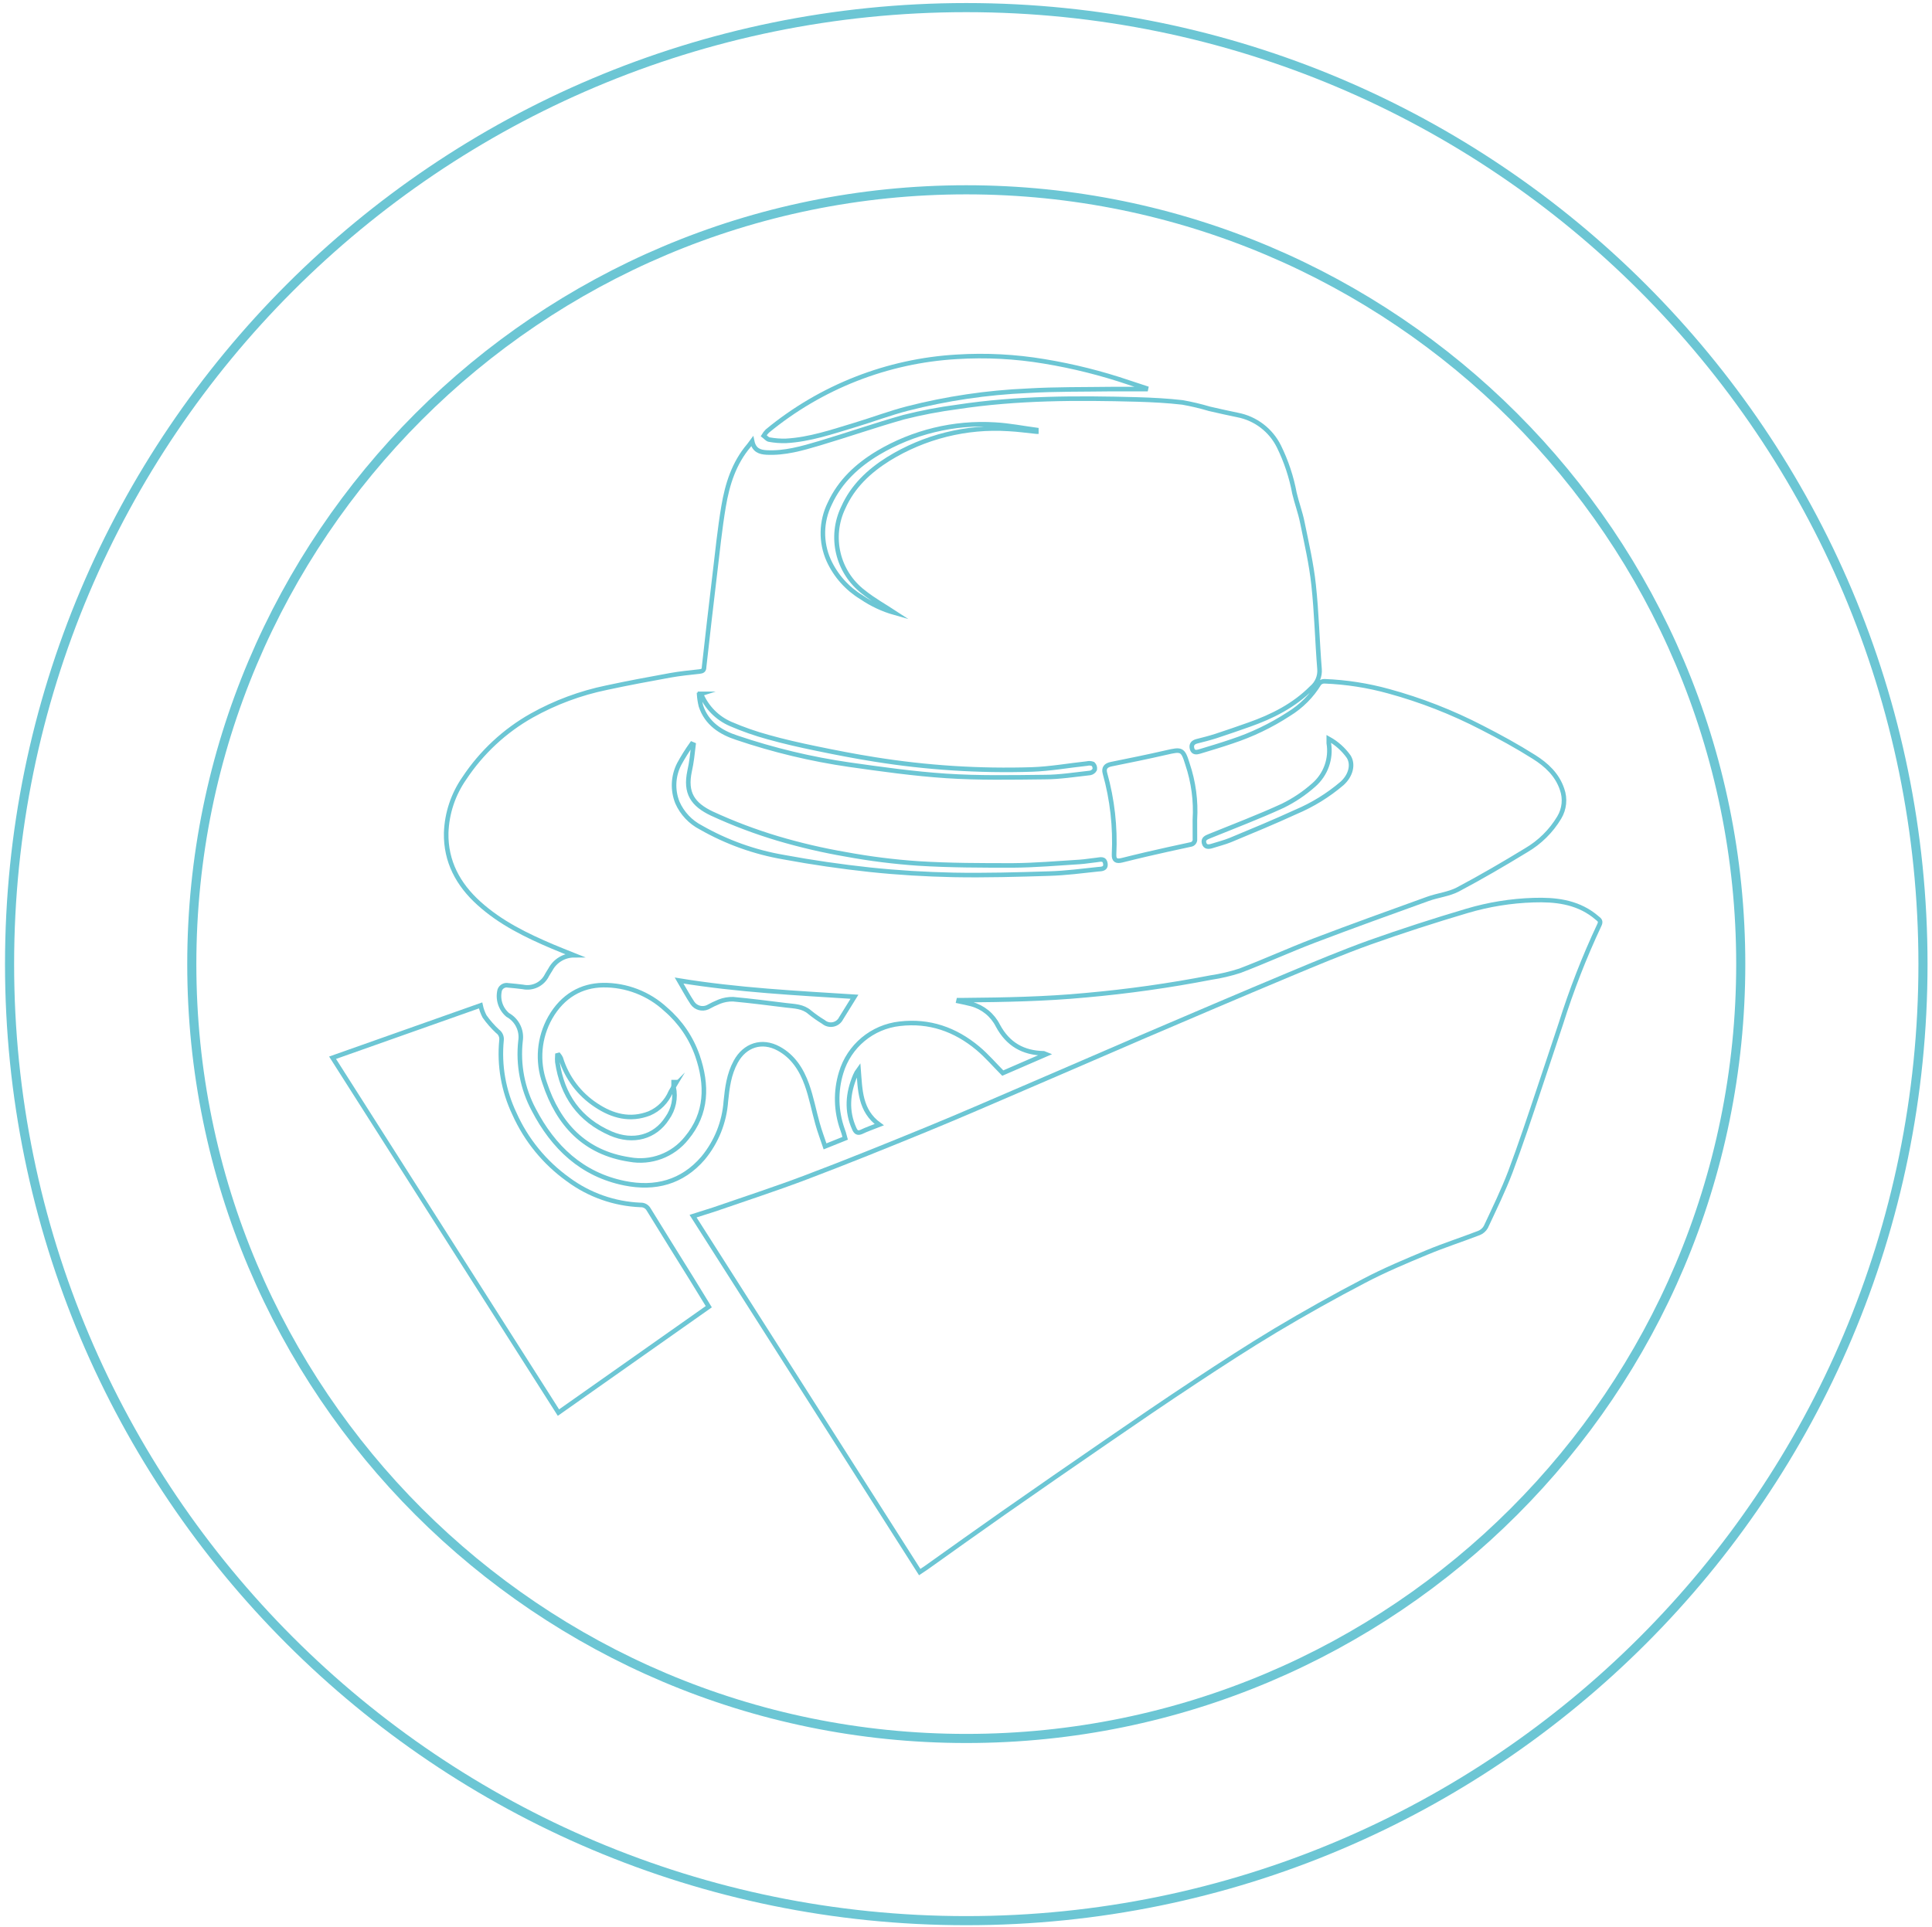
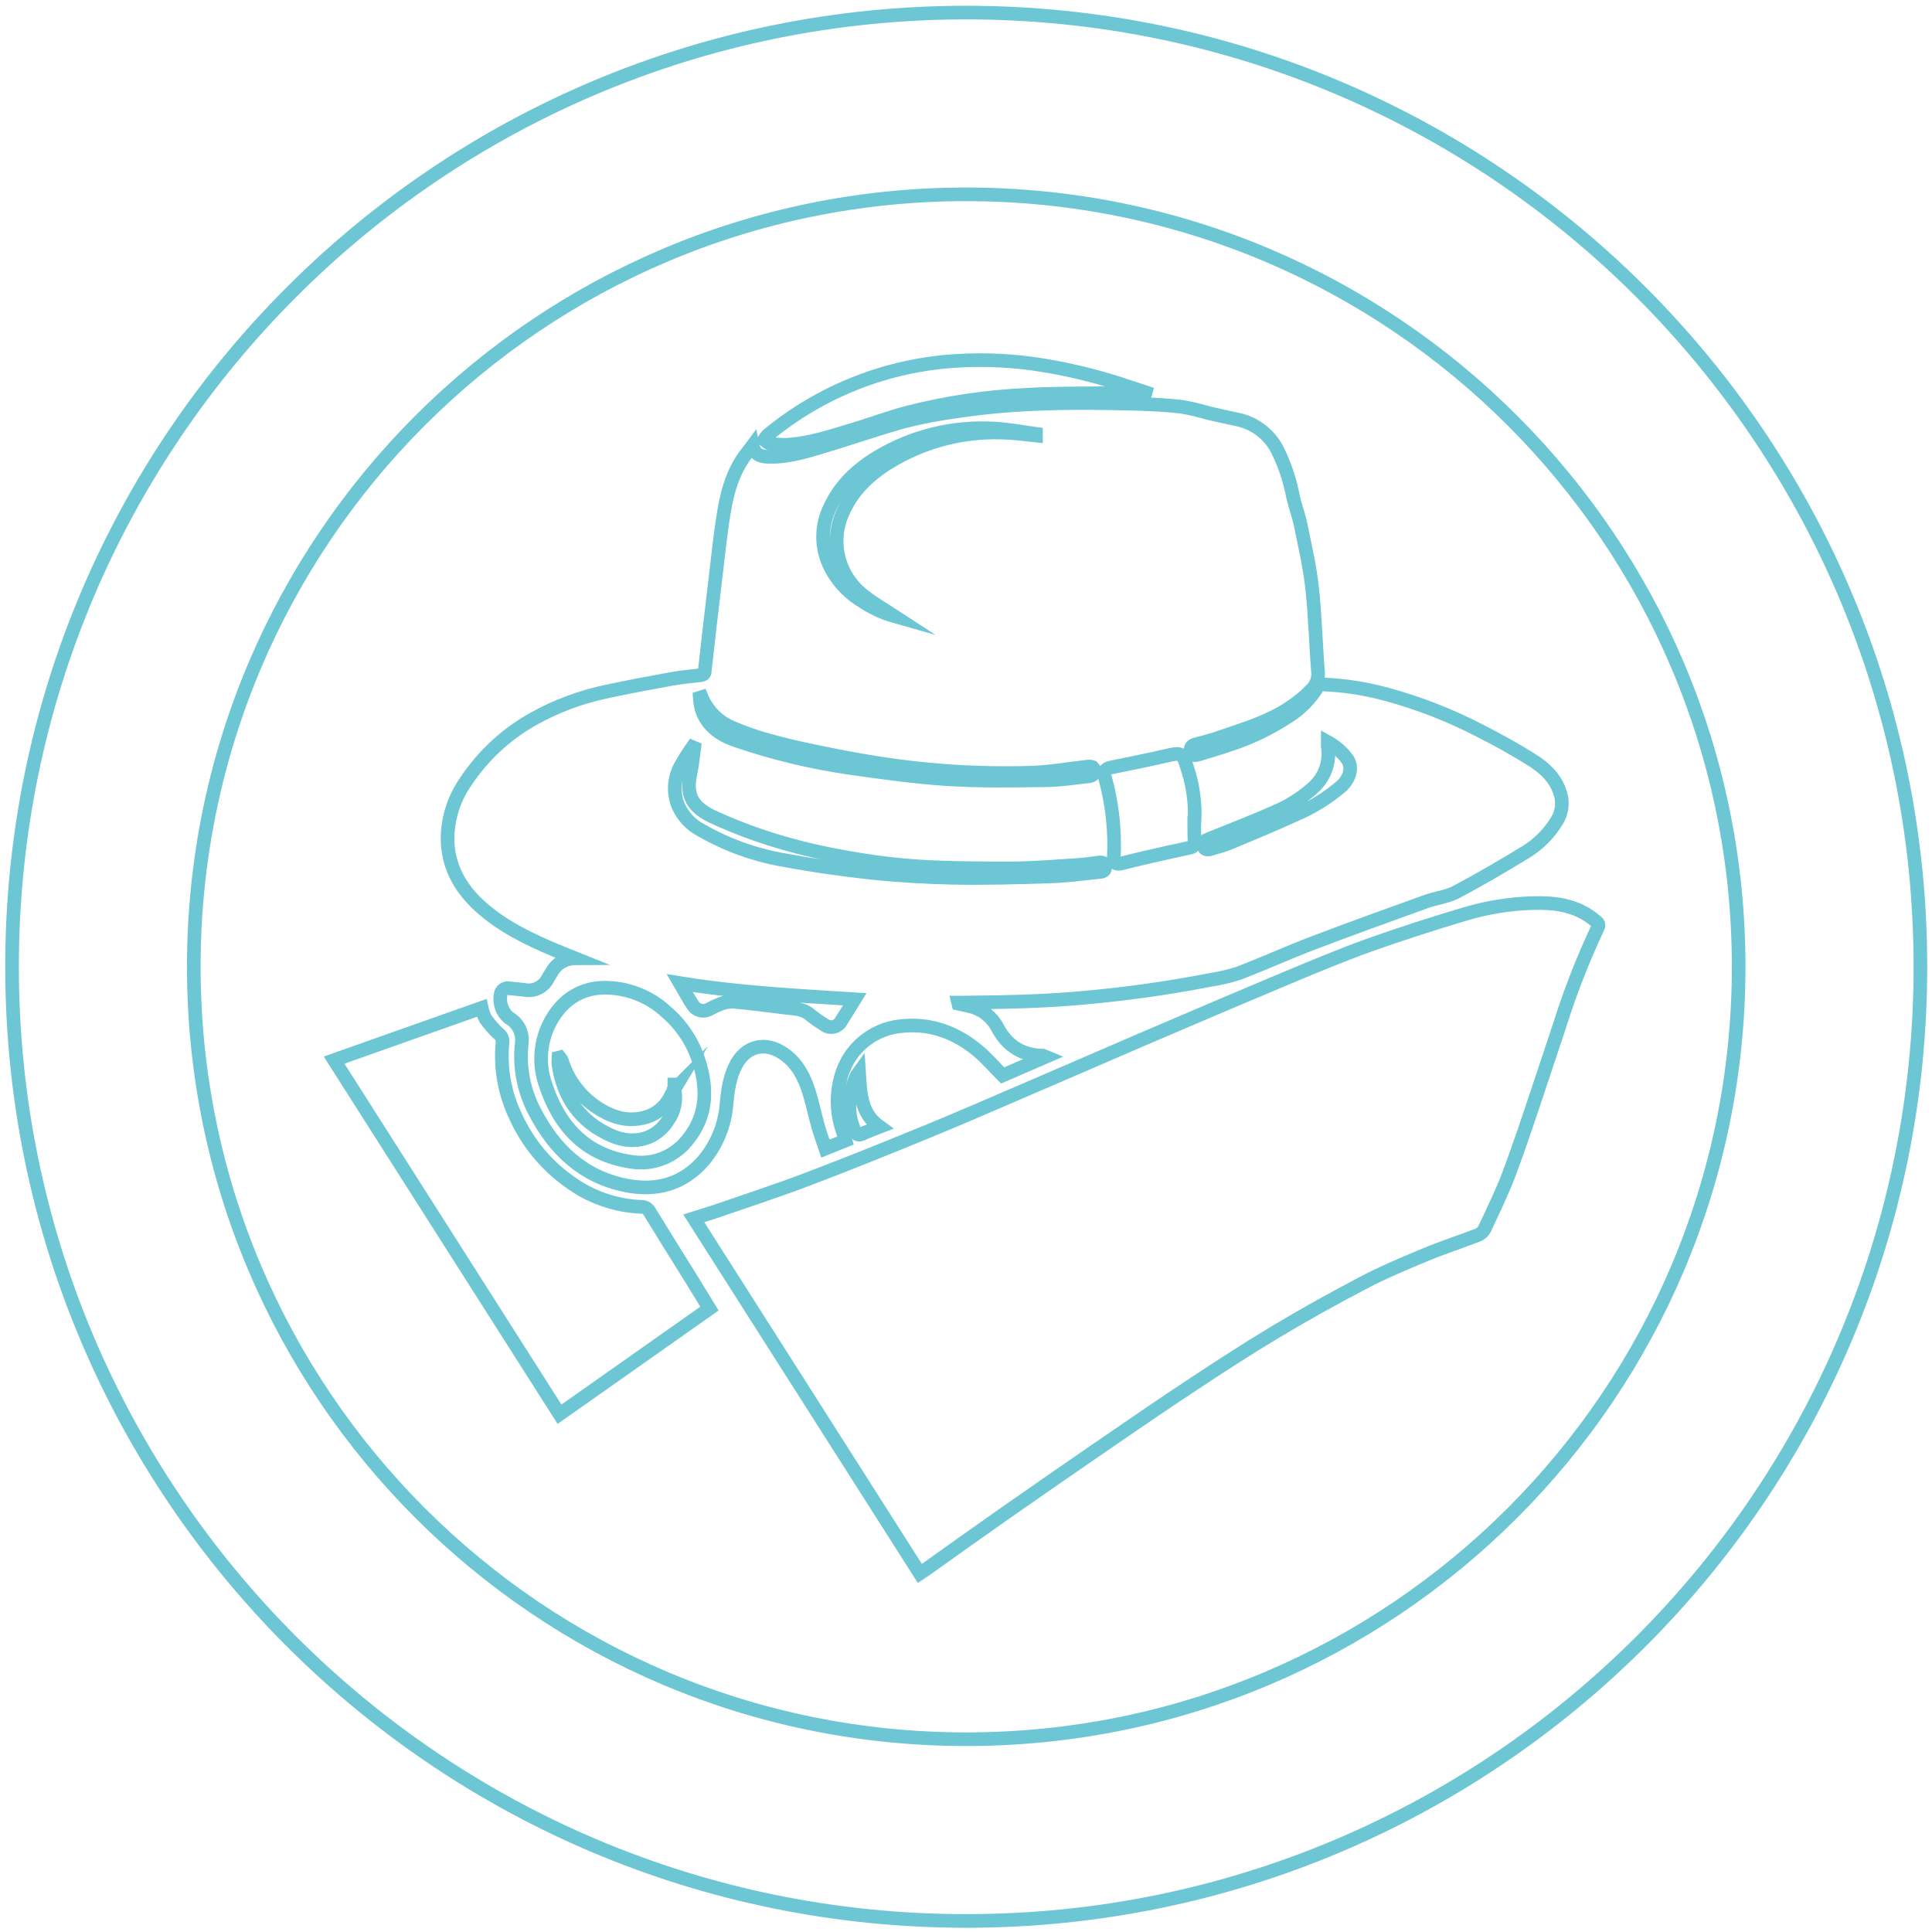
- <svg xmlns="http://www.w3.org/2000/svg" id="圖層_1" data-name="圖層 1" viewBox="0 0 424.08 423">
+ <svg xmlns="http://www.w3.org/2000/svg" id="圖層_1" data-name="圖層 1" viewBox="0 0 425.2 425.2">
  <defs>
-     <style>.cls-1,.cls-2{fill:none;stroke:#6cc6d4;stroke-miterlimit:10;}.cls-2{stroke-width:2px;}</style>
+     <style>.cls-1{fill:none;stroke:#6cc6d4;stroke-miterlimit:10;stroke-width:3px;}</style>
  </defs>
-   <path class="cls-1" d="M210.38,219.8c1,.21,1.92.39,2.86.64a9.18,9.18,0,0,1,5.8,4.73c2.22,4.13,5.58,6,10.09,6.08a3.73,3.73,0,0,1,.55.19l-9.57,4.15c-1.88-1.89-3.54-3.84-5.48-5.46C209.68,226,204,224,197.5,224.76a15.16,15.16,0,0,0-12.87,10.73,19.81,19.81,0,0,0,.3,12.48c.09.27.19.53.27.79s.18.69.31,1.15l-4.41,1.77c-.58-1.74-1.19-3.33-1.65-5-.8-2.84-1.34-5.76-2.33-8.53-1.17-3.27-3-6.2-6.2-7.94-3.68-2-7.43-.78-9.43,2.9-1.48,2.71-1.86,5.66-2.16,8.65a22,22,0,0,1-5,12.49c-4.59,5.34-10.54,6.87-17.23,5.52-9.39-1.9-15.65-7.89-19.94-16.13a26,26,0,0,1-2.91-15.07,5.55,5.55,0,0,0-2.81-5.75,5.44,5.44,0,0,1-1.74-5.49,1.62,1.62,0,0,1,1.85-1q1.61.14,3.22.34a4.78,4.78,0,0,0,5.3-2.6c.22-.42.51-.81.75-1.23a5.91,5.91,0,0,1,5.19-3.12c-1.77-.71-3.22-1.27-4.65-1.88-5.83-2.47-11.5-5.24-16.24-9.53-4.55-4.11-7.31-9.17-7.18-15.47a22.23,22.23,0,0,1,4-12,43.13,43.13,0,0,1,14.77-13.74,57.23,57.23,0,0,1,16.42-6.12c4.64-1,9.31-1.87,14-2.72,2.12-.38,4.27-.59,6.42-.83.65-.07,1-.24,1-1q1.13-10.18,2.35-20.36c.6-5,1.09-9.93,1.92-14.85s2.28-9.55,5.59-13.43c.2-.24.38-.5.69-.92.42,2,1.69,2.39,3.17,2.47,4,.2,7.77-.89,11.51-2,6.23-1.85,12.36-4,18.62-5.76a101.76,101.76,0,0,1,11.75-2.24c13.1-2,26.29-2,39.49-1.64,3.31.1,6.63.27,9.92.65a53.86,53.86,0,0,1,5.91,1.4q3.09.72,6.19,1.36A12.82,12.82,0,0,1,280.72,98a39.68,39.68,0,0,1,3.42,10.3c.5,2.13,1.28,4.19,1.71,6.32.93,4.57,2,9.14,2.49,13.77.67,6.14.8,12.35,1.3,18.51a4.85,4.85,0,0,1-1.7,4.08c-3.89,3.92-8.67,6.32-13.8,8.13-2.41.85-4.82,1.69-7.24,2.48-1.36.44-2.75.79-4.14,1.14-.89.22-1.34.72-1.1,1.64s1,.82,1.65.62c2.36-.72,4.74-1.42,7.07-2.22a53.6,53.6,0,0,0,12.5-6,20.1,20.1,0,0,0,6.7-6.72,1.5,1.5,0,0,1,1.16-.48,61.9,61.9,0,0,1,14.05,2.18,104.12,104.12,0,0,1,20.49,8c3.91,2,7.75,4.1,11.45,6.44,2.7,1.7,5.07,3.87,6.15,7.09a7.29,7.29,0,0,1-.63,6.22,20.56,20.56,0,0,1-7.25,7.17c-4.92,3-9.93,5.93-15,8.61-2,1.05-4.43,1.28-6.6,2.07-8.33,3-16.66,6-24.93,9.15-5.48,2.09-10.82,4.53-16.3,6.62a39.54,39.54,0,0,1-6.39,1.5,270,270,0,0,1-27.5,3.88c-8.85.84-17.72,1-26.59,1.08h-1.26Zm-78-3.52c-4.74.06-8.87,2.35-11.59,7.11a17.27,17.27,0,0,0-1.23,14.37c3,9.06,8.76,15.31,18.61,16.8a13,13,0,0,0,12.53-4.68c4.55-5.46,4.59-11.72,2.39-18.1a23.69,23.69,0,0,0-6.92-10.16A19.9,19.9,0,0,0,132.33,216.28ZM262.28,180a32.07,32.07,0,0,0-1.63-12.27c-1-3.29-1.3-3.29-4.68-2.51-4,.92-8,1.73-12.06,2.55-1.18.24-1.69.85-1.37,2a55.84,55.84,0,0,1,2,17.78c-.06,1.26.45,1.63,1.71,1.32,1.74-.42,3.48-.87,5.23-1.27,3.27-.75,6.53-1.49,9.81-2.18a1.11,1.11,0,0,0,1-1.24C262.28,182.83,262.28,181.44,262.28,180ZM152.23,163.48l-.38-.16a44.65,44.65,0,0,0-2.76,4.41,10.22,10.22,0,0,0-.4,8.46,11.28,11.28,0,0,0,5.16,5.48A55.57,55.57,0,0,0,172,188.18c6.3,1.17,12.67,2.09,19,2.77,6.07.64,12.19,1,18.3,1.13,7,.13,14.06-.07,21.09-.29,3.55-.11,7.08-.57,10.62-.95.71-.07,1.81,0,1.62-1.25s-1.15-.86-1.91-.79c-1.23.12-2.46.35-3.69.43-4.9.3-9.81.74-14.72.77-6.91,0-13.84,0-20.73-.43a140,140,0,0,1-15.9-2,130.55,130.55,0,0,1-15-3.5,109.07,109.07,0,0,1-14.41-5.45c-4.21-2-5.92-4.51-4.9-9.33C151.81,167.37,152,165.41,152.23,163.48Zm1.64-11.15-.41.13a15,15,0,0,0,.39,2.52c1.27,3.87,4.38,5.85,7.94,7a138.92,138.92,0,0,0,24.64,5.9c7.07,1,14.17,2,21.29,2.47s14.38.33,21.58.25c3.34,0,6.68-.55,10-.91a1.43,1.43,0,0,0,1-.75,1.36,1.36,0,0,0-.39-1.22,2.26,2.26,0,0,0-1.36-.08c-4,.43-8,1.15-12,1.29a181.41,181.41,0,0,1-34.52-2.2c-4.37-.69-8.72-1.54-13.06-2.44-3.47-.72-6.94-1.5-10.35-2.46a61.59,61.59,0,0,1-8.22-2.88A12.39,12.39,0,0,1,153.86,152.33Zm73.61-57.57,0-.37c-3-.4-6-1-9.09-1.17a44.89,44.89,0,0,0-25.68,6.22c-4.52,2.72-8.3,6.2-10.56,11.09a14.68,14.68,0,0,0-.24,12.52,18.42,18.42,0,0,0,7.23,8.1,24.87,24.87,0,0,0,7.23,3.38c-2-1.31-4.58-2.75-6.86-4.57a15.12,15.12,0,0,1-4.4-18.54c2.08-4.66,5.65-8,9.87-10.65a44.73,44.73,0,0,1,26.41-6.6C223.44,94.27,225.45,94.56,227.47,94.76ZM187.56,218.83c-12.75-.81-25.57-1.45-38.49-3.56,1.06,1.81,1.92,3.42,2.93,4.94a2.7,2.7,0,0,0,3.32.93,23.73,23.73,0,0,1,2.59-1.24,7.78,7.78,0,0,1,3-.53c3.9.36,7.78.86,11.66,1.34,1.8.22,3.66.2,5.18,1.54a27.41,27.41,0,0,0,3,2.11,2.51,2.51,0,0,0,3.87-.79C185.59,222,186.54,220.48,187.56,218.83Zm104.11-56.62c0,.46,0,.7,0,.94a10,10,0,0,1-3.3,9.19,30.15,30.15,0,0,1-6.81,4.57c-5.28,2.43-10.73,4.49-16.11,6.68-.72.29-1.4.6-1.15,1.51s1,.86,1.76.62c1.33-.43,2.7-.76,4-1.29,4.82-2,9.64-4,14.39-6.18A39,39,0,0,0,294.58,172c1.91-1.72,2.54-4.15,1.46-5.88A13.24,13.24,0,0,0,291.67,162.21Z" />
-   <path class="cls-1" d="M152.13,267c1.72-.54,3.12-1,4.5-1.43,6.78-2.35,13.62-4.56,20.33-7.11,8.87-3.36,17.67-6.92,26.45-10.52,7.2-2.95,14.32-6.06,21.47-9.13,8.5-3.65,17-7.34,25.48-11,10.89-4.66,21.78-9.32,32.71-13.89,5.81-2.43,11.63-4.86,17.56-7,7.05-2.51,14.19-4.81,21.37-6.94a57.71,57.71,0,0,1,14.63-2.36c4.68-.15,9.28.34,13.21,3.32.32.24.61.52.93.76.54.4.58.8.27,1.42a173.12,173.12,0,0,0-8.42,21.61c-1.63,4.84-3.2,9.7-4.84,14.53-2,6-4,12-6.24,18-1.57,4.13-3.53,8.12-5.4,12.13a3,3,0,0,1-1.51,1.31c-3.79,1.46-7.67,2.71-11.42,4.27-4.64,1.93-9.29,3.88-13.73,6.21q-9.86,5.15-19.42,10.86c-6,3.6-11.91,7.44-17.77,11.31-6.52,4.3-13,8.72-19.41,13.14q-11.35,7.79-22.62,15.67c-5.69,4-11.32,8-17,12.06-.35.25-.72.48-1.38.92Z" />
-   <path class="cls-1" d="M155.58,286.88l-33,23.25L73,232.22l32.49-11.49a9.35,9.35,0,0,0,.87,2.42,21,21,0,0,0,2.86,3.27,2.08,2.08,0,0,1,.87,1.92,30.58,30.58,0,0,0,2.84,16.2,35.62,35.62,0,0,0,11.76,14.39,28.67,28.67,0,0,0,15.9,5.61,1.93,1.93,0,0,1,1.8,1q4.64,7.54,9.33,15.05Z" />
-   <path class="cls-1" d="M251.53,85.42c-2.47,0-4.94,0-7.42,0-6.19.09-12.4,0-18.58.37a128.82,128.82,0,0,0-26.37,3.91c-3.85,1-7.6,2.42-11.41,3.57-5,1.5-10,3.24-15.23,3.52a17.68,17.68,0,0,1-3.68-.28c-.43-.07-.8-.56-1.2-.86a5.39,5.39,0,0,1,.78-1A71.91,71.91,0,0,1,210,78.34a84.39,84.39,0,0,1,19.23,1A116.74,116.74,0,0,1,247.84,84l3.73,1.23Z" />
-   <path class="cls-1" d="M193,246.92c-1.49.59-2.72,1-3.92,1.58-.83.37-1.23.06-1.56-.68-1.78-3.93-1.43-7.82.2-11.69a6.28,6.28,0,0,1,.74-1.3C188.81,239.28,188.75,243.85,193,246.92Z" />
-   <path class="cls-1" d="M147.86,238.64a8.6,8.6,0,0,1-1.44,6.91c-2.65,4.11-7.46,5.42-12.36,3.3-6.89-3-10.64-8.35-11.72-15.7a10.21,10.21,0,0,1,0-1.46l.31-.08a3.43,3.43,0,0,1,.45.72,19,19,0,0,0,7.75,10.32c3.58,2.38,7.46,3.43,11.69,1.79a8.91,8.91,0,0,0,4.68-4.73c.19-.38.44-.72.66-1.09Z" />
-   <path class="cls-1" d="M147.86,238.64v-1.06l.27,0-.27,1Z" />
-   <circle class="cls-2" cx="212.1" cy="211.67" r="210" />
-   <circle class="cls-2" cx="212.1" cy="211.67" r="170" />
+   <path class="cls-1" d="M210.93,220.9c1,.21,1.92.39,2.86.64a9.18,9.18,0,0,1,5.8,4.73c2.22,4.13,5.58,6,10.09,6.08a3.73,3.73,0,0,1,.55.19l-9.57,4.15c-1.88-1.89-3.54-3.84-5.48-5.46-4.94-4.11-10.66-6.16-17.11-5.37a15.16,15.16,0,0,0-12.87,10.73,19.81,19.81,0,0,0,.3,12.48c.09.27.19.53.27.79s.18.69.31,1.15l-4.41,1.77c-.58-1.74-1.19-3.33-1.65-5-.8-2.84-1.34-5.76-2.33-8.53-1.17-3.27-3-6.2-6.2-7.94-3.68-2-7.43-.78-9.43,2.9-1.48,2.71-1.86,5.66-2.16,8.65a22,22,0,0,1-5,12.49c-4.59,5.34-10.54,6.87-17.23,5.52-9.39-1.9-15.65-7.89-19.94-16.13a26,26,0,0,1-2.91-15.07A5.55,5.55,0,0,0,112,224a5.44,5.44,0,0,1-1.74-5.49,1.62,1.62,0,0,1,1.85-1q1.61.14,3.22.34a4.78,4.78,0,0,0,5.3-2.6c.23-.42.51-.81.75-1.23a5.91,5.91,0,0,1,5.19-3.12c-1.77-.71-3.22-1.27-4.65-1.88-5.83-2.47-11.5-5.24-16.24-9.53-4.55-4.11-7.31-9.17-7.18-15.47a22.23,22.23,0,0,1,4-12,43.13,43.13,0,0,1,14.77-13.74,57.23,57.23,0,0,1,16.42-6.12c4.64-1,9.31-1.87,14-2.72,2.12-.38,4.27-.59,6.42-.83.65-.07,1-.24,1-1q1.13-10.18,2.35-20.36c.6-5,1.09-9.93,1.92-14.85s2.28-9.55,5.59-13.43c.2-.24.38-.5.69-.92.42,2,1.69,2.39,3.17,2.47,4,.2,7.77-.89,11.51-2,6.23-1.85,12.36-4,18.62-5.76a101.76,101.76,0,0,1,11.75-2.24c13.1-2,26.29-2,39.49-1.64,3.31.1,6.63.27,9.92.65a53.86,53.86,0,0,1,5.91,1.4q3.09.72,6.19,1.36a12.82,12.82,0,0,1,8.94,6.78,39.68,39.68,0,0,1,3.42,10.3c.5,2.13,1.28,4.19,1.71,6.32.93,4.57,2,9.14,2.49,13.77.67,6.14.8,12.35,1.3,18.51a4.85,4.85,0,0,1-1.7,4.08c-3.89,3.92-8.67,6.32-13.8,8.13-2.41.85-4.82,1.69-7.24,2.48-1.36.44-2.75.79-4.14,1.14-.89.22-1.34.72-1.1,1.64s1,.82,1.65.62c2.36-.72,4.74-1.42,7.07-2.22a53.6,53.6,0,0,0,12.5-6,20.1,20.1,0,0,0,6.7-6.72,1.5,1.5,0,0,1,1.16-.48,61.9,61.9,0,0,1,14.05,2.18,104.12,104.12,0,0,1,20.49,8c3.91,2,7.75,4.1,11.45,6.44,2.7,1.7,5.07,3.87,6.15,7.09a7.29,7.29,0,0,1-.63,6.22,20.56,20.56,0,0,1-7.25,7.17c-4.92,3-9.93,5.93-15,8.61-2,1.05-4.43,1.28-6.6,2.07-8.33,3-16.66,6-24.93,9.15-5.48,2.09-10.82,4.53-16.3,6.62a39.54,39.54,0,0,1-6.39,1.5,270,270,0,0,1-27.5,3.88c-8.85.84-17.72,1-26.59,1.08h-1.26Zm-78-3.52c-4.74.06-8.87,2.35-11.59,7.11a17.27,17.27,0,0,0-1.23,14.37c3,9.06,8.76,15.31,18.61,16.8A13,13,0,0,0,151.21,251c4.55-5.46,4.59-11.72,2.39-18.1a23.69,23.69,0,0,0-6.92-10.16A19.9,19.9,0,0,0,132.88,217.38Zm129.95-36.24a32.07,32.07,0,0,0-1.63-12.27c-1-3.29-1.3-3.29-4.68-2.51-4,.92-8,1.73-12.06,2.55-1.18.24-1.69.85-1.37,2a55.84,55.84,0,0,1,2,17.78c-.06,1.26.45,1.63,1.71,1.32,1.74-.42,3.48-.87,5.23-1.27,3.27-.75,6.53-1.49,9.81-2.18a1.11,1.11,0,0,0,1-1.24C262.84,183.93,262.83,182.53,262.83,181.14ZM152.78,164.58l-.38-.16a44.65,44.65,0,0,0-2.76,4.41,10.22,10.22,0,0,0-.4,8.46,11.28,11.28,0,0,0,5.16,5.48,55.57,55.57,0,0,0,18.15,6.52c6.3,1.17,12.67,2.09,19,2.77,6.07.64,12.19,1,18.3,1.13,7,.13,14.06-.07,21.09-.29,3.55-.11,7.08-.57,10.62-.95.71-.07,1.81,0,1.62-1.25s-1.15-.86-1.91-.79c-1.23.12-2.46.35-3.69.43-4.9.3-9.81.74-14.72.77-6.91,0-13.84,0-20.73-.43a140,140,0,0,1-15.9-2,130.55,130.55,0,0,1-15-3.5,109.07,109.07,0,0,1-14.41-5.45c-4.21-2-5.92-4.51-4.9-9.33C152.36,168.46,152.52,166.51,152.78,164.58Zm1.64-11.15-.41.13a15,15,0,0,0,.39,2.52c1.27,3.87,4.38,5.85,7.94,7A138.92,138.92,0,0,0,187,169c7.07,1,14.17,2,21.29,2.47s14.38.33,21.58.25c3.34,0,6.68-.55,10-.91a1.43,1.43,0,0,0,1-.75,1.36,1.36,0,0,0-.39-1.22,2.26,2.26,0,0,0-1.36-.08c-4,.43-8,1.15-12,1.29a181.41,181.41,0,0,1-34.52-2.2c-4.37-.69-8.72-1.54-13.06-2.44-3.47-.72-6.94-1.5-10.35-2.46a61.59,61.59,0,0,1-8.22-2.88A12.39,12.39,0,0,1,154.42,153.43ZM228,95.86l0-.37c-3-.4-6-1-9.09-1.17a44.89,44.89,0,0,0-25.68,6.22c-4.52,2.72-8.3,6.2-10.56,11.09a14.68,14.68,0,0,0-.24,12.52,18.42,18.42,0,0,0,7.23,8.1,24.87,24.87,0,0,0,7.23,3.38c-2-1.31-4.58-2.75-6.86-4.57a15.12,15.12,0,0,1-4.4-18.54c2.08-4.66,5.65-8,9.87-10.65A44.73,44.73,0,0,1,222,95.27C224,95.37,226,95.66,228,95.86ZM188.11,219.92c-12.75-.81-25.57-1.45-38.49-3.56,1.06,1.81,1.92,3.42,2.93,4.94a2.7,2.7,0,0,0,3.32.93,23.73,23.73,0,0,1,2.59-1.24,7.78,7.78,0,0,1,3-.53c3.9.36,7.78.86,11.66,1.34,1.8.22,3.66.2,5.18,1.54a27.41,27.41,0,0,0,3,2.11,2.51,2.51,0,0,0,3.87-.79C186.15,223.13,187.09,221.58,188.11,219.92ZM292.22,163.3c0,.46,0,.7,0,.94a10,10,0,0,1-3.3,9.19,30.15,30.15,0,0,1-6.81,4.57c-5.28,2.43-10.73,4.49-16.11,6.68-.72.29-1.4.6-1.15,1.51s1,.86,1.76.62c1.33-.43,2.7-.76,4-1.29,4.82-2,9.64-4,14.39-6.18a39,39,0,0,0,10.16-6.25c1.91-1.72,2.54-4.15,1.46-5.88A13.24,13.24,0,0,0,292.22,163.3Z" />
+   <path class="cls-1" d="M152.69,268.14c1.72-.54,3.12-1,4.5-1.43,6.78-2.35,13.62-4.56,20.33-7.11,8.87-3.36,17.67-6.92,26.45-10.52,7.2-2.95,14.32-6.06,21.47-9.13,8.5-3.65,17-7.34,25.48-11,10.89-4.66,21.78-9.32,32.71-13.89,5.81-2.43,11.63-4.86,17.56-7,7.05-2.51,14.19-4.81,21.37-6.94a57.71,57.71,0,0,1,14.63-2.36c4.68-.15,9.28.34,13.21,3.32.32.24.61.52.93.76.54.4.58.8.27,1.42a173.12,173.12,0,0,0-8.42,21.61c-1.63,4.84-3.2,9.7-4.84,14.53-2,6-4,12-6.24,18-1.57,4.13-3.53,8.12-5.4,12.13a3,3,0,0,1-1.51,1.31c-3.79,1.46-7.67,2.71-11.42,4.27-4.64,1.93-9.29,3.88-13.73,6.21q-9.86,5.15-19.42,10.86c-6,3.6-11.91,7.44-17.77,11.31-6.52,4.3-13,8.72-19.41,13.14q-11.35,7.79-22.62,15.67c-5.69,4-11.32,8-17,12.06-.35.25-.72.48-1.38.92Z" />
+   <path class="cls-1" d="M156.14,288l-33,23.25L73.53,233.31,106,221.82a9.35,9.35,0,0,0,.87,2.42,21,21,0,0,0,2.86,3.27,2.08,2.08,0,0,1,.87,1.92,30.58,30.58,0,0,0,2.84,16.2A35.62,35.62,0,0,0,125.22,260a28.67,28.67,0,0,0,15.9,5.61,1.93,1.93,0,0,1,1.8,1q4.64,7.54,9.33,15.05Z" />
+   <path class="cls-1" d="M252.09,86.52c-2.47,0-4.94,0-7.42,0-6.19.09-12.4,0-18.58.37a128.82,128.82,0,0,0-26.37,3.91c-3.85,1-7.6,2.42-11.41,3.57-5,1.5-10,3.24-15.23,3.52a17.68,17.68,0,0,1-3.68-.28c-.43-.07-.8-.56-1.2-.86a5.39,5.39,0,0,1,.78-1,71.91,71.91,0,0,1,41.54-16.33,84.39,84.39,0,0,1,19.23,1,116.74,116.74,0,0,1,18.66,4.69l3.73,1.23Z" />
+   <path class="cls-1" d="M193.6,248c-1.49.59-2.72,1-3.92,1.58-.83.37-1.23.06-1.56-.68-1.78-3.93-1.43-7.82.2-11.69a6.28,6.28,0,0,1,.74-1.3C189.36,240.38,189.31,244.95,193.6,248Z" />
+   <path class="cls-1" d="M148.42,239.74a8.6,8.6,0,0,1-1.44,6.91c-2.65,4.11-7.46,5.42-12.36,3.3-6.89-3-10.64-8.35-11.72-15.7a10.21,10.21,0,0,1,0-1.46l.31-.08a3.43,3.43,0,0,1,.45.72,19,19,0,0,0,7.75,10.32c3.58,2.38,7.46,3.43,11.69,1.79a8.91,8.91,0,0,0,4.68-4.73c.19-.38.44-.72.66-1.09Z" />
+   <path class="cls-1" d="M148.42,239.74v-1.06l.27,0-.27,1Z" />
+   <circle class="cls-1" cx="212.65" cy="212.77" r="210" />
+   <circle class="cls-1" cx="212.65" cy="212.77" r="170" />
</svg>
